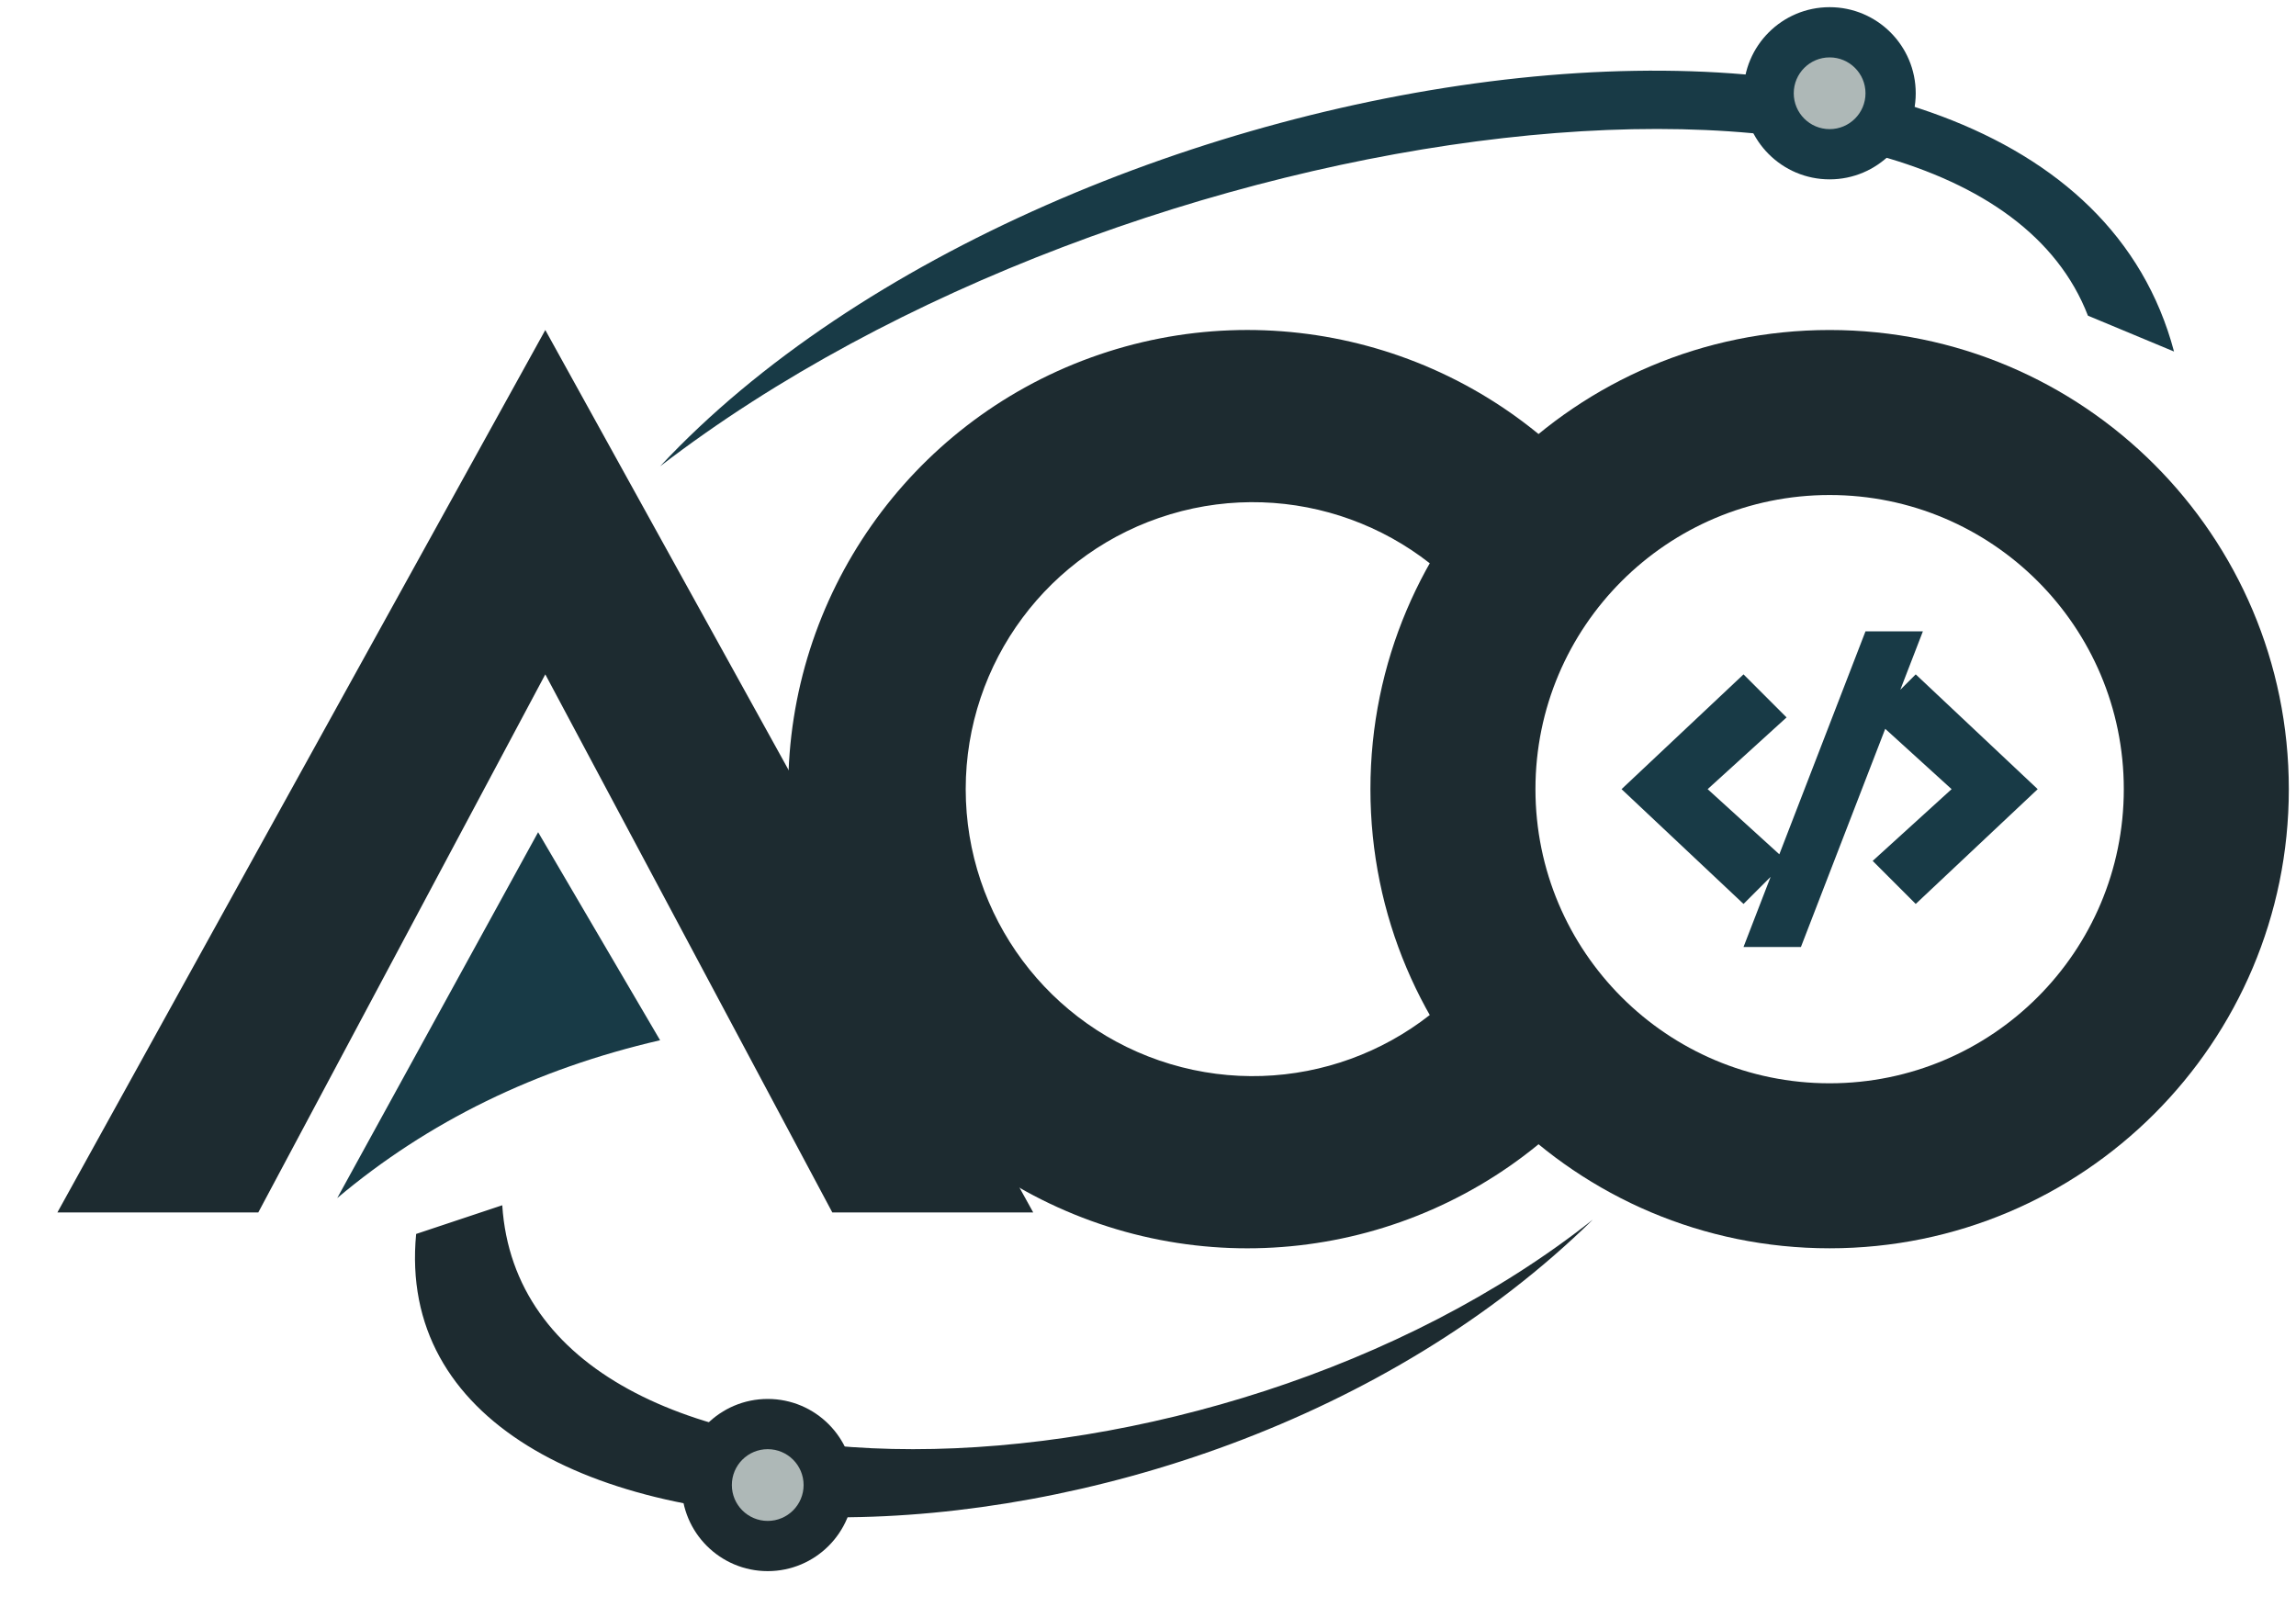
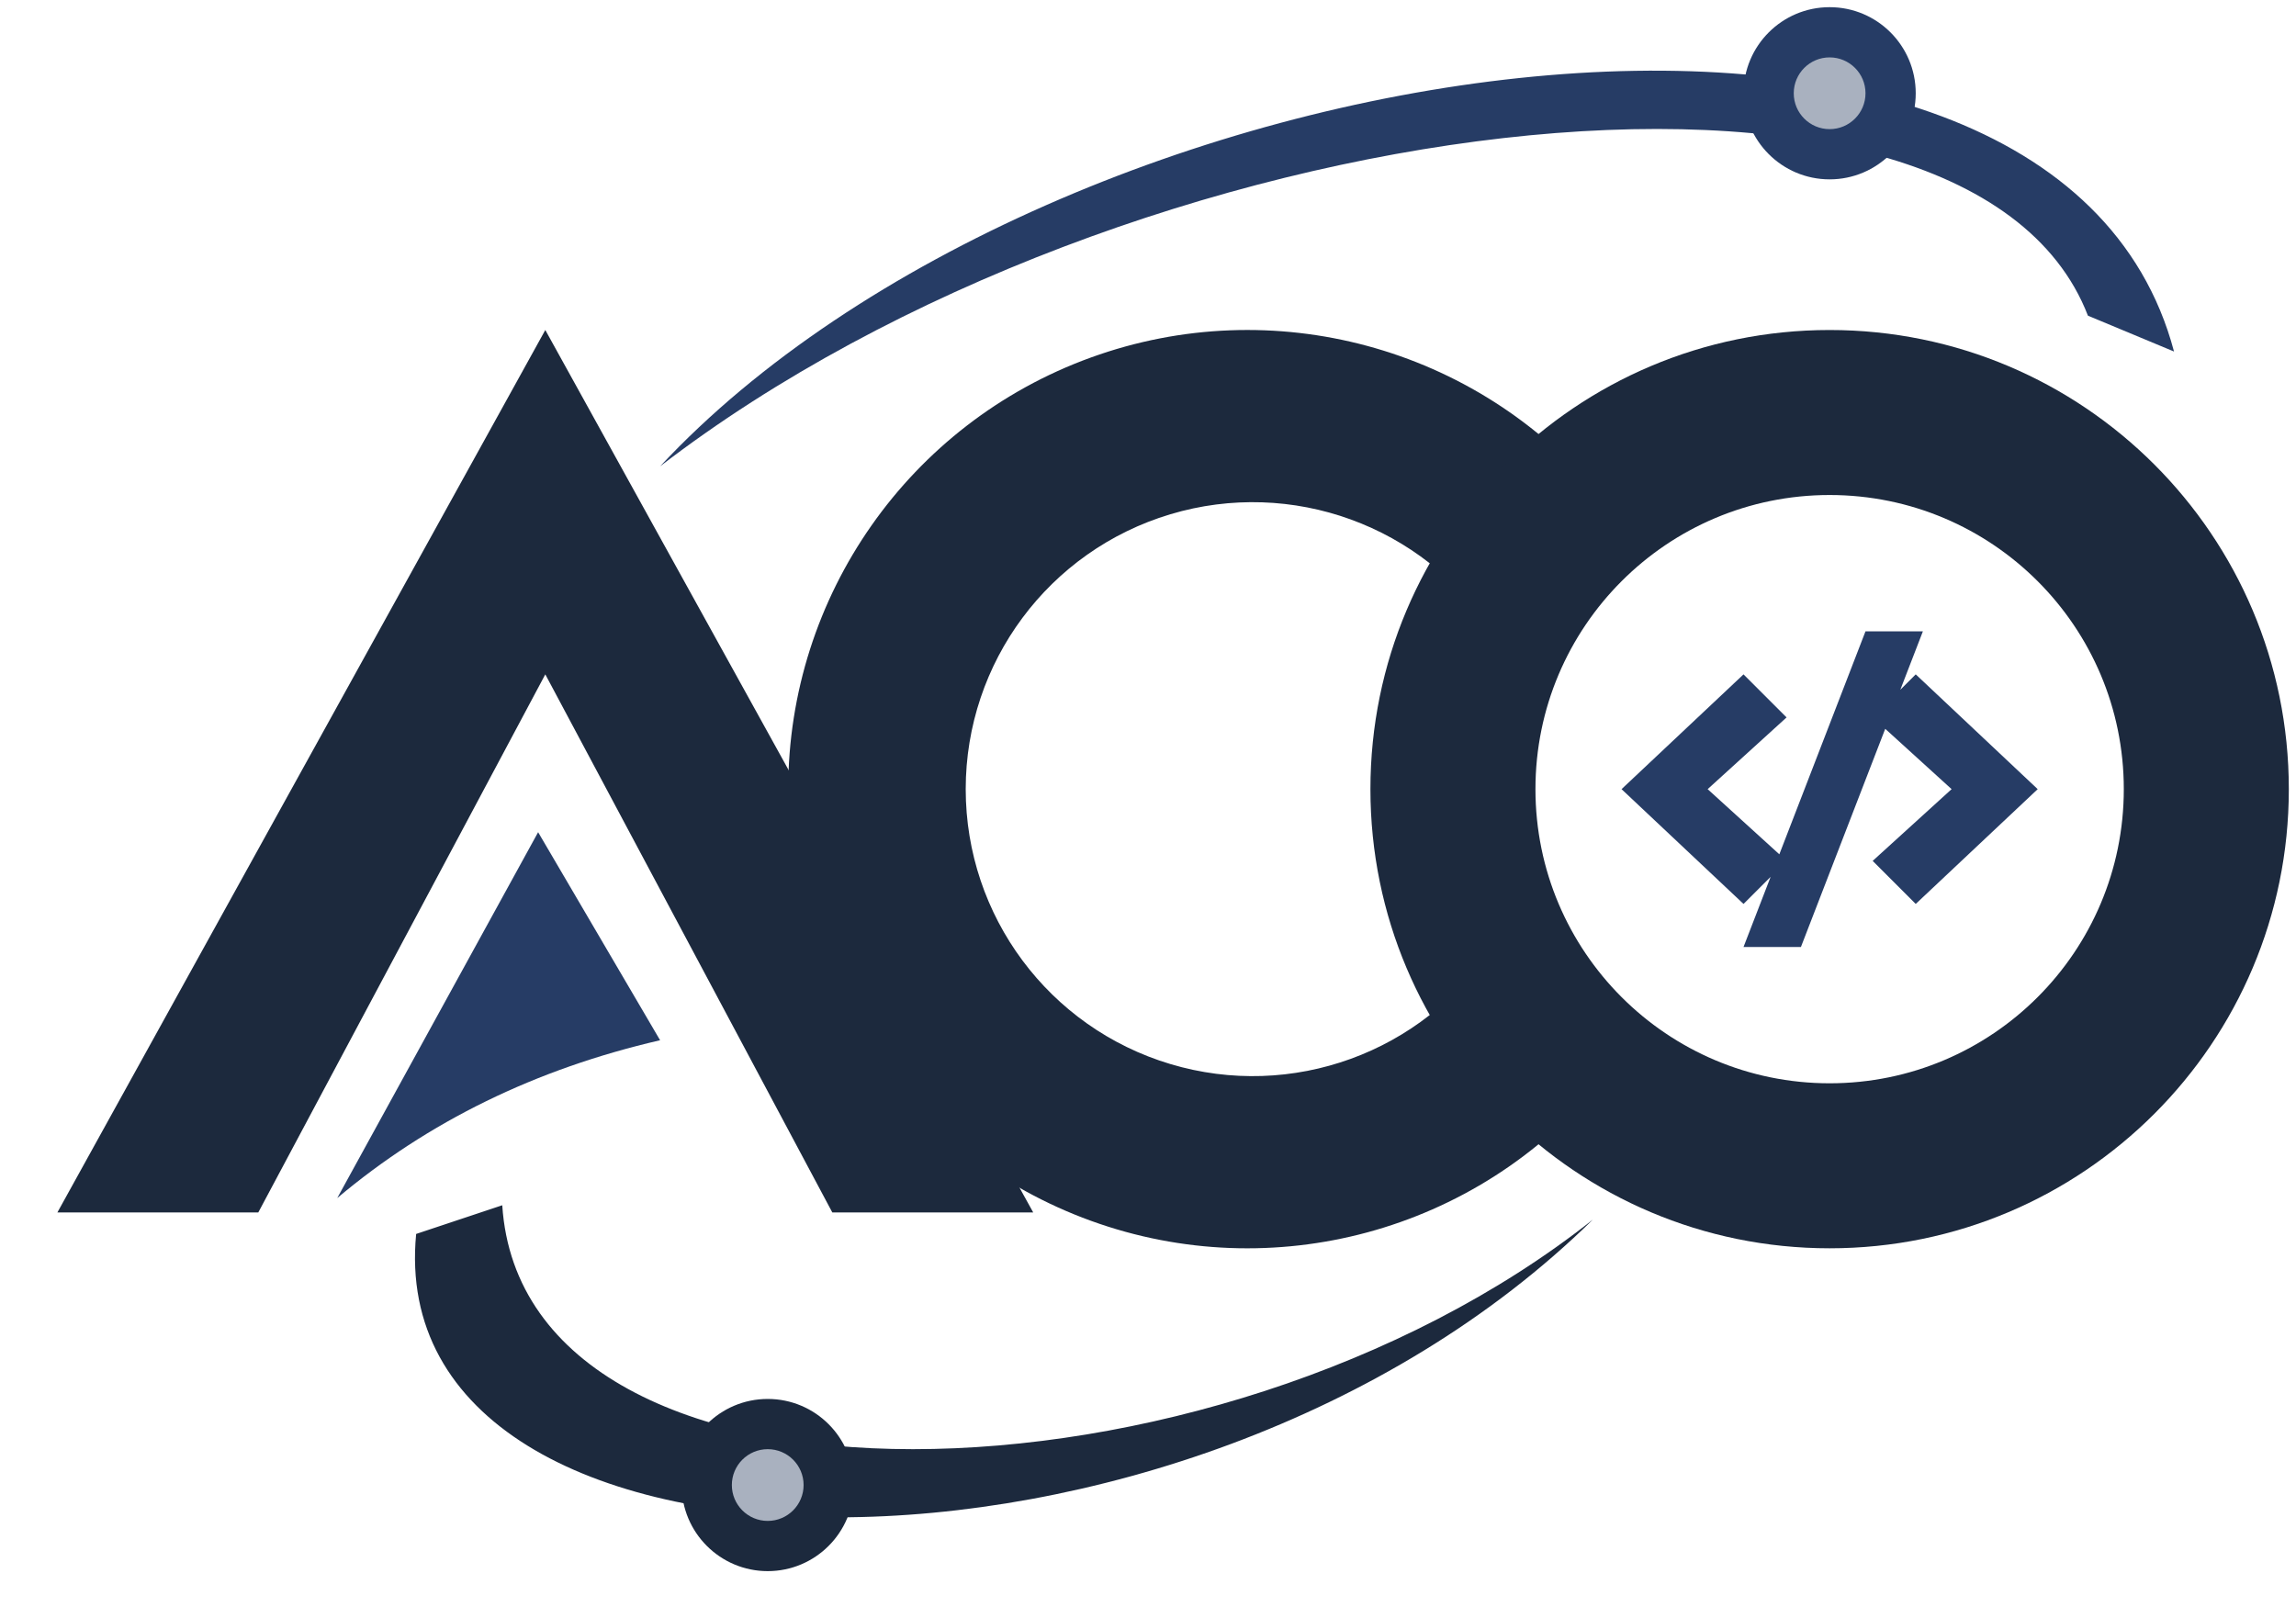
<svg xmlns="http://www.w3.org/2000/svg" viewBox="0 0 320 224">
-   <g fill="#1D2B30">
+   <g fill="#1C293D">
    <path d="M8 169 76 46 144 169H116L76 94 36 169Z" />
    <path d="M223 69A64 64 0 1 0 223 151L208 132A40 40 0 1 1 208 88Z" />
    <path fill-rule="evenodd" d="M255 46a64 64 0 1 0 0 128 64 64 0 0 0 0-128Zm0 23a41 41 0 1 1 0 82 41 41 0 0 1 0-82Z" />
  </g>
-   <g fill="#183A46">
+   <g fill="#263C65">
    <path d="M47 167 75 116 92 145Q66 151 47 167Z" />
    <path d="M92 65C147 6 286-15 303 49L291 44C274 0 157 15 92 65Z" />
    <circle cx="255" cy="13" r="12" />
    <path d="M243 94 226 110 243 126 249 120 238 110 249 100Zm24 0-6 6 11 10-11 10 6 6 17-16Zm-7-6-17 44h8l17-44Z" />
  </g>
-   <g fill="#1D2B30">
+   <g fill="#1C293D">
    <path d="M58 172C53 224 165 226 222 170 169 212 73 214 70 168Z" />
    <circle cx="107" cy="207" r="12" />
  </g>
-   <g fill="#AEB8B7">
+   <g fill="#A9B1BF">
    <circle cx="255" cy="13" r="5" />
    <circle cx="107" cy="207" r="5" />
  </g>
</svg>
